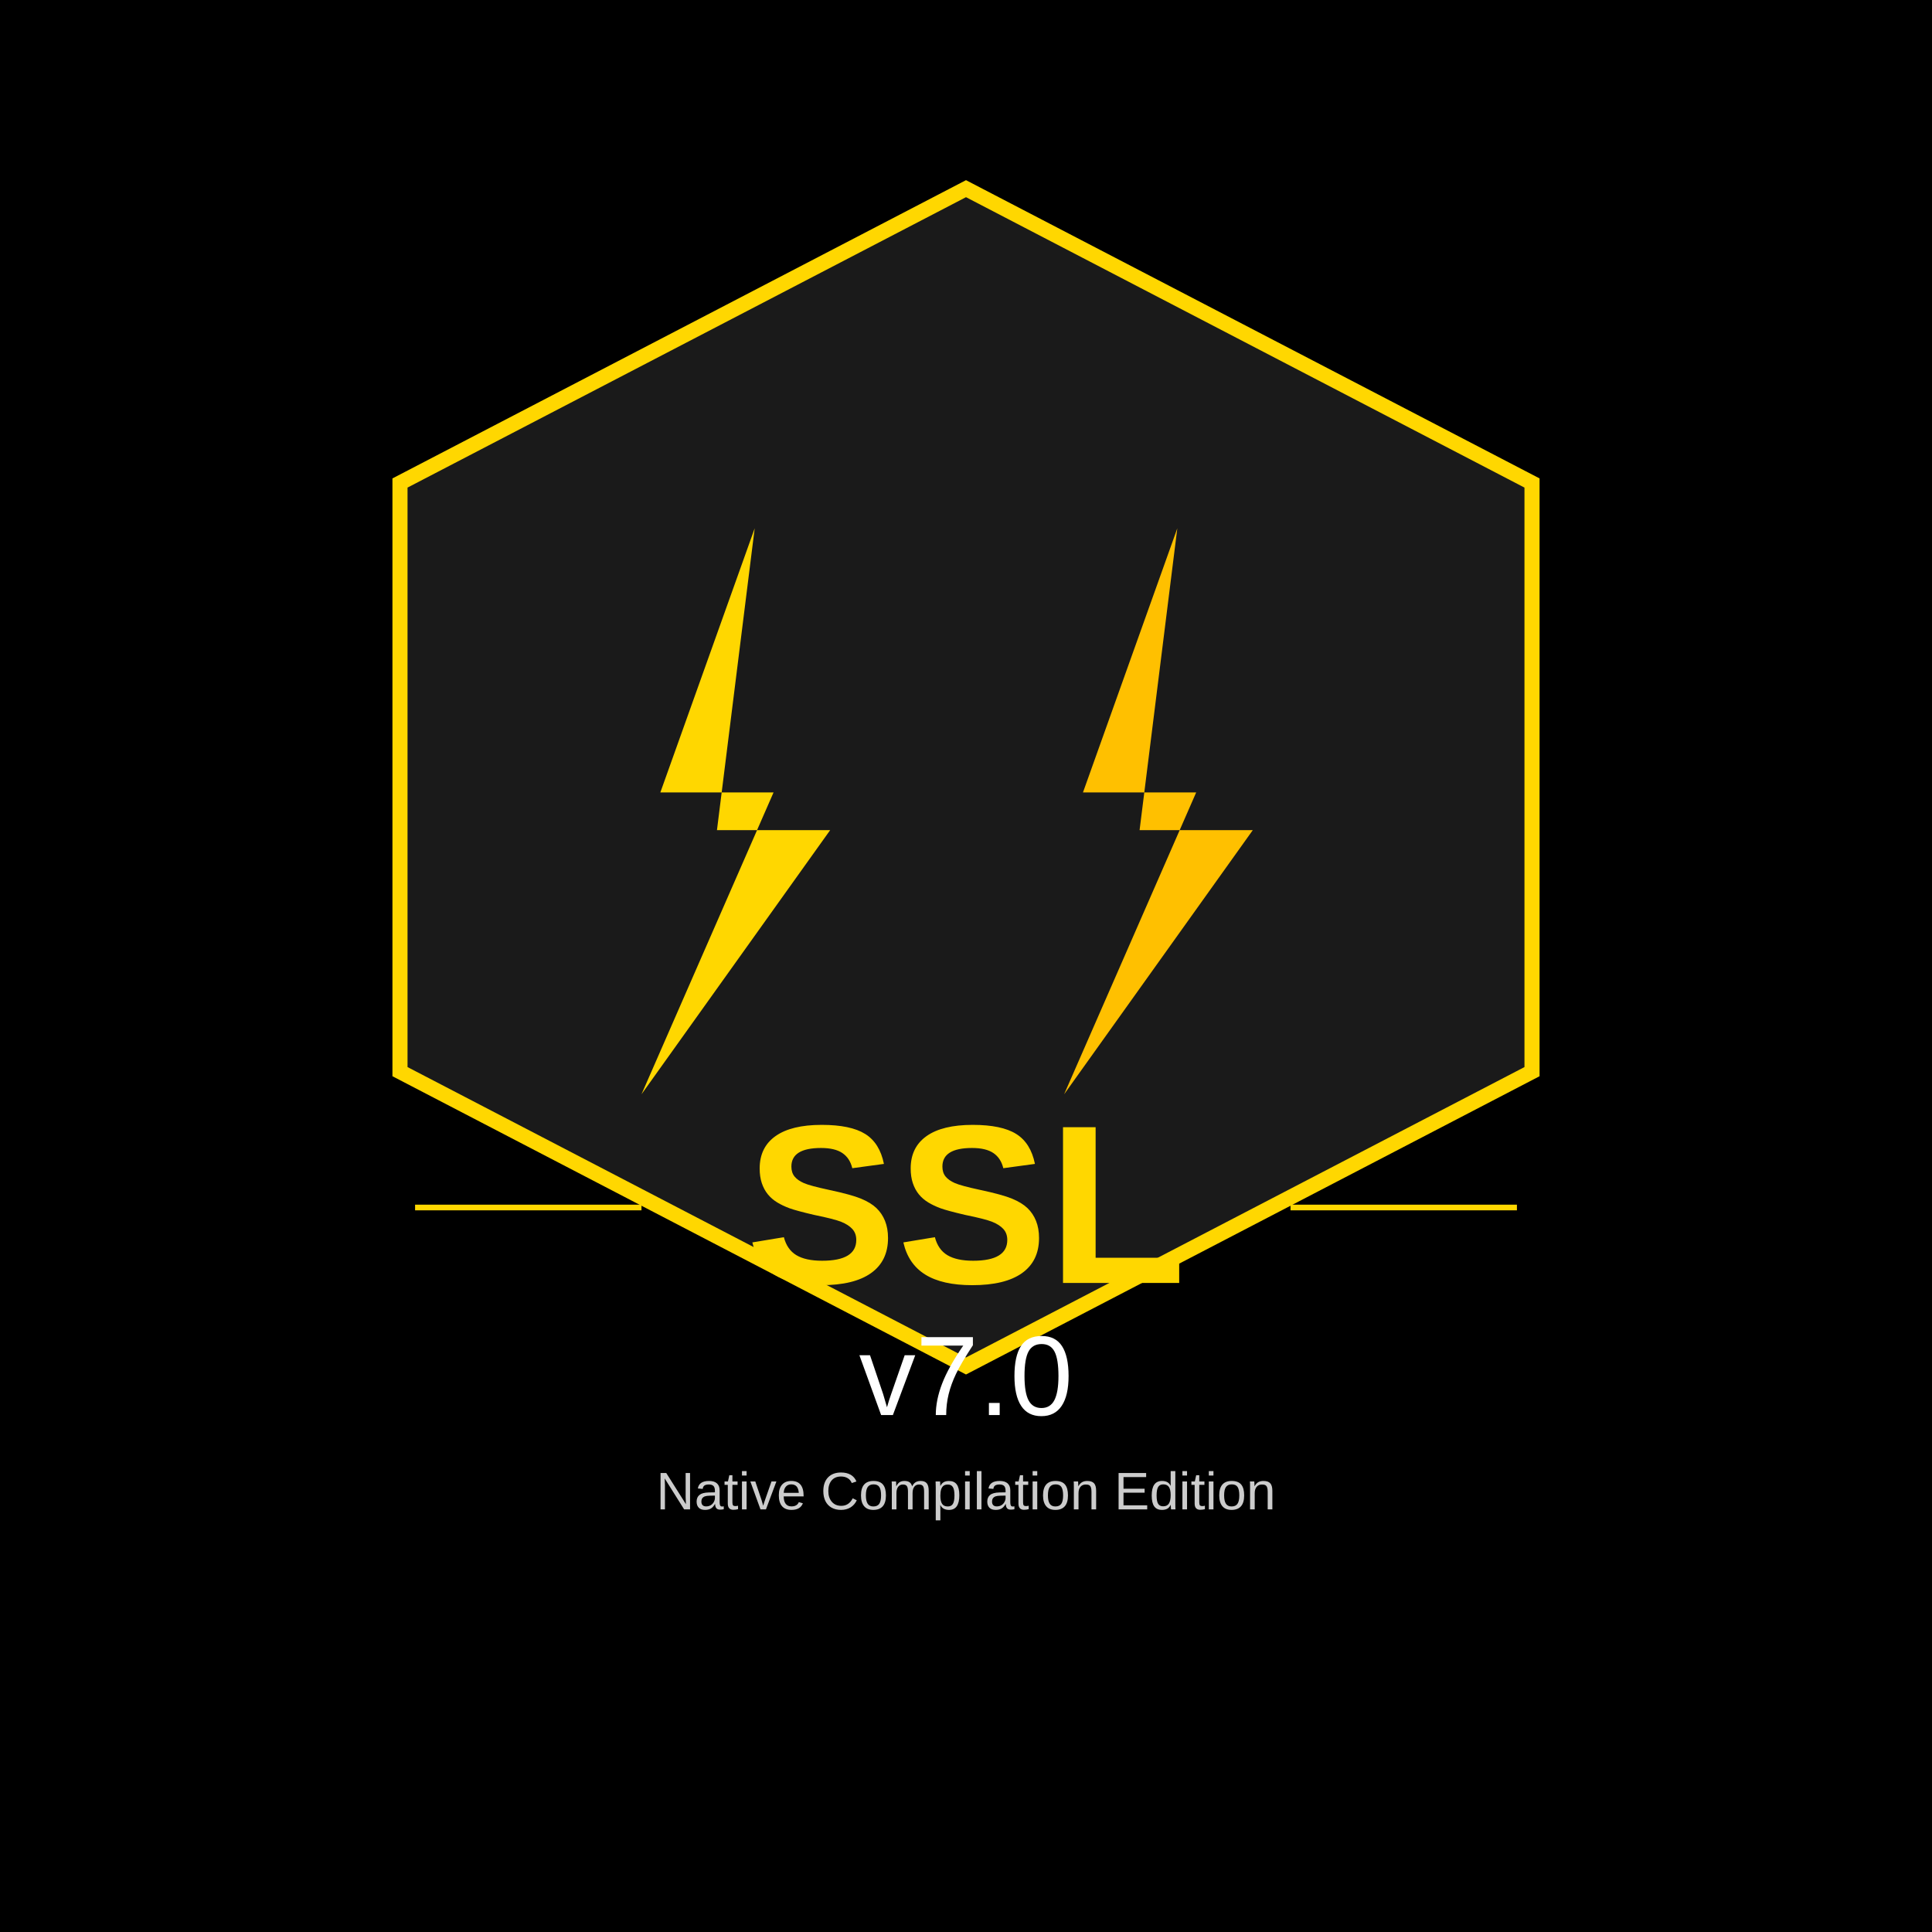
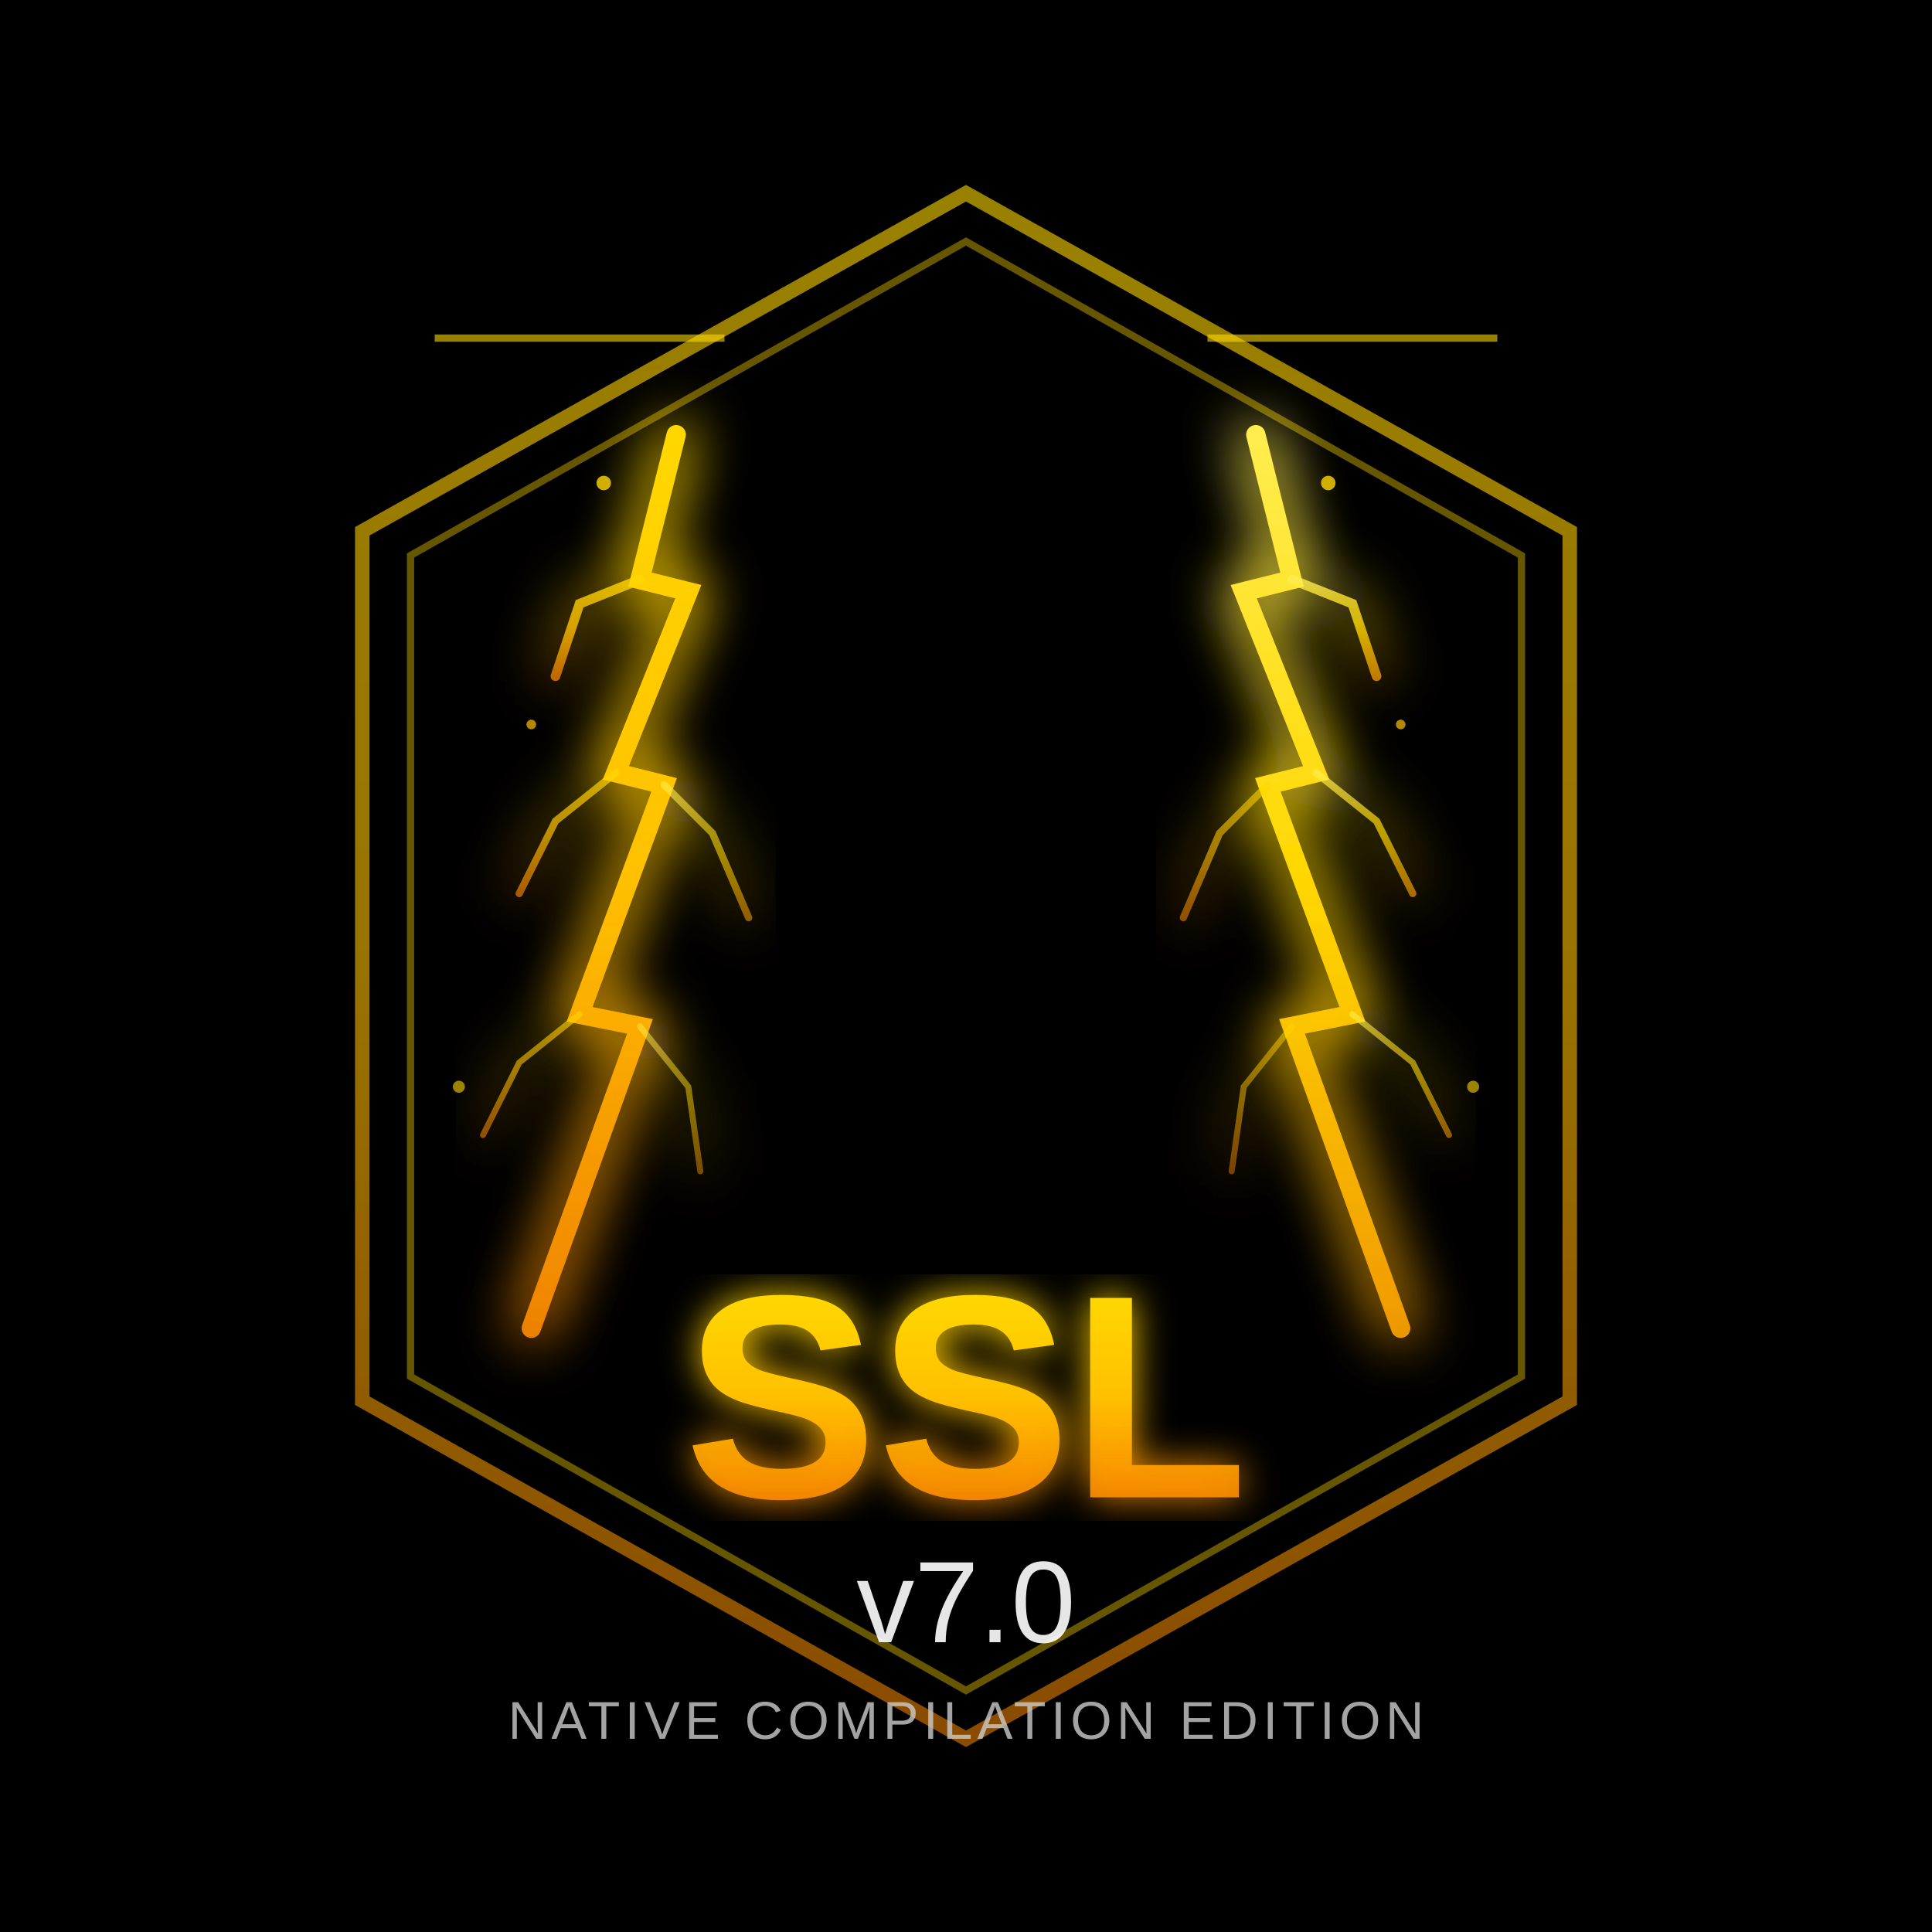
- <svg xmlns="http://www.w3.org/2000/svg" width="1024" height="1024" viewBox="0 0 1024 1024">
-   <rect width="1024" height="1024" fill="#000000" />
-   <polygon points="512,100 812,256 812,568 512,724 212,568 212,256" fill="#1a1a1a" stroke="#FFD700" stroke-width="8" />
-   <path d="M 400 280 L 350 420 L 410 420 L 340 580 L 440 440 L 380 440 Z" fill="#FFD700" />
-   <path d="M 624 280 L 574 420 L 634 420 L 564 580 L 664 440 L 604 440 Z" fill="#FFC000" />
-   <text x="512" y="680" font-family="Arial, sans-serif" font-size="120" font-weight="bold" fill="#FFD700" text-anchor="middle">SSL</text>
-   <text x="512" y="750" font-family="Arial, sans-serif" font-size="60" fill="#FFFFFF" text-anchor="middle">v7.0</text>
-   <text x="512" y="800" font-family="Arial, sans-serif" font-size="28" fill="#CCCCCC" text-anchor="middle">Native Compilation Edition</text>
-   <line x1="220" y1="640" x2="340" y2="640" stroke="#FFD700" stroke-width="3" />
-   <line x1="684" y1="640" x2="804" y2="640" stroke="#FFD700" stroke-width="3" />
+ <svg xmlns="http://www.w3.org/2000/svg" width="800" height="800" viewBox="0 0 800 800">
+   <defs>
+     <linearGradient id="lightningGradient1" x1="0%" y1="0%" x2="0%" y2="100%">
+       <stop offset="0%" style="stop-color:#FFD700;stop-opacity:1" />
+       <stop offset="50%" style="stop-color:#FFC000;stop-opacity:1" />
+       <stop offset="100%" style="stop-color:#FF8C00;stop-opacity:0.9" />
+     </linearGradient>
+     <linearGradient id="lightningGradient2" x1="0%" y1="0%" x2="0%" y2="100%">
+       <stop offset="0%" style="stop-color:#FFED4E;stop-opacity:1" />
+       <stop offset="50%" style="stop-color:#FFD700;stop-opacity:1" />
+       <stop offset="100%" style="stop-color:#FFA500;stop-opacity:0.9" />
+     </linearGradient>
+     <filter id="glow">
+       <feGaussianBlur stdDeviation="8" result="coloredBlur" />
+       <feMerge>
+         <feMergeNode in="coloredBlur" />
+         <feMergeNode in="SourceGraphic" />
+       </feMerge>
+     </filter>
+     <filter id="lightningGlow">
+       <feGaussianBlur stdDeviation="12" result="coloredBlur" />
+       <feMerge>
+         <feMergeNode in="coloredBlur" />
+         <feMergeNode in="coloredBlur" />
+         <feMergeNode in="SourceGraphic" />
+       </feMerge>
+     </filter>
+   </defs>
+   <rect width="800" height="800" fill="#000000" />
+   <polygon points="400,80 650,220 650,580 400,720 150,580 150,220" fill="none" stroke="url(#lightningGradient1)" stroke-width="6" opacity="0.6" />
+   <polygon points="400,100 630,230 630,570 400,700 170,570 170,230" fill="none" stroke="#FFD700" stroke-width="3" opacity="0.4" />
+   <g filter="url(#lightningGlow)">
+     <path d="M 280 180 L 265 240 L 285 245 L 255 320 L 275 325 L 240 420 L 265 425 L 220 550" stroke="url(#lightningGradient1)" stroke-width="8" fill="none" stroke-linecap="round" stroke-linejoin="miter" />
+     <path d="M 265 240 L 240 250 L 230 280" stroke="url(#lightningGradient1)" stroke-width="4" fill="none" stroke-linecap="round" opacity="0.8" />
+     <path d="M 255 320 L 230 340 L 215 370" stroke="url(#lightningGradient1)" stroke-width="3" fill="none" stroke-linecap="round" opacity="0.7" />
+     <path d="M 275 325 L 295 345 L 310 380" stroke="url(#lightningGradient2)" stroke-width="3" fill="none" stroke-linecap="round" opacity="0.6" />
+     <path d="M 240 420 L 215 440 L 200 470" stroke="url(#lightningGradient1)" stroke-width="2.5" fill="none" stroke-linecap="round" opacity="0.6" />
+     <path d="M 265 425 L 285 450 L 290 485" stroke="url(#lightningGradient2)" stroke-width="2.5" fill="none" stroke-linecap="round" opacity="0.5" />
+   </g>
+   <g filter="url(#lightningGlow)">
+     <path d="M 520 180 L 535 240 L 515 245 L 545 320 L 525 325 L 560 420 L 535 425 L 580 550" stroke="url(#lightningGradient2)" stroke-width="8" fill="none" stroke-linecap="round" stroke-linejoin="miter" />
+     <path d="M 535 240 L 560 250 L 570 280" stroke="url(#lightningGradient2)" stroke-width="4" fill="none" stroke-linecap="round" opacity="0.8" />
+     <path d="M 545 320 L 570 340 L 585 370" stroke="url(#lightningGradient2)" stroke-width="3" fill="none" stroke-linecap="round" opacity="0.7" />
+     <path d="M 525 325 L 505 345 L 490 380" stroke="url(#lightningGradient1)" stroke-width="3" fill="none" stroke-linecap="round" opacity="0.6" />
+     <path d="M 560 420 L 585 440 L 600 470" stroke="url(#lightningGradient2)" stroke-width="2.5" fill="none" stroke-linecap="round" opacity="0.6" />
+     <path d="M 535 425 L 515 450 L 510 485" stroke="url(#lightningGradient1)" stroke-width="2.5" fill="none" stroke-linecap="round" opacity="0.5" />
+   </g>
+   <text x="400" y="620" font-family="Arial, Helvetica, sans-serif" font-size="120" font-weight="bold" fill="url(#lightningGradient1)" text-anchor="middle" filter="url(#glow)">SSL</text>
+   <text x="400" y="680" font-family="Arial, Helvetica, sans-serif" font-size="48" font-weight="normal" fill="#FFFFFF" text-anchor="middle" opacity="0.9">v7.0</text>
+   <text x="400" y="720" font-family="Arial, Helvetica, sans-serif" font-size="22" fill="#CCCCCC" text-anchor="middle" letter-spacing="2" opacity="0.8">NATIVE COMPILATION EDITION</text>
+   <line x1="180" y1="140" x2="300" y2="140" stroke="#FFD700" stroke-width="3" opacity="0.6" />
+   <line x1="500" y1="140" x2="620" y2="140" stroke="#FFD700" stroke-width="3" opacity="0.6" />
+   <circle cx="250" cy="200" r="3" fill="#FFD700" opacity="0.8" filter="url(#glow)" />
+   <circle cx="550" cy="200" r="3" fill="#FFD700" opacity="0.8" filter="url(#glow)" />
+   <circle cx="220" cy="300" r="2" fill="#FFC000" opacity="0.7" filter="url(#glow)" />
+   <circle cx="580" cy="300" r="2" fill="#FFC000" opacity="0.7" filter="url(#glow)" />
+   <circle cx="190" cy="450" r="2.5" fill="#FFD700" opacity="0.6" filter="url(#glow)" />
+   <circle cx="610" cy="450" r="2.5" fill="#FFD700" opacity="0.6" filter="url(#glow)" />
</svg>
